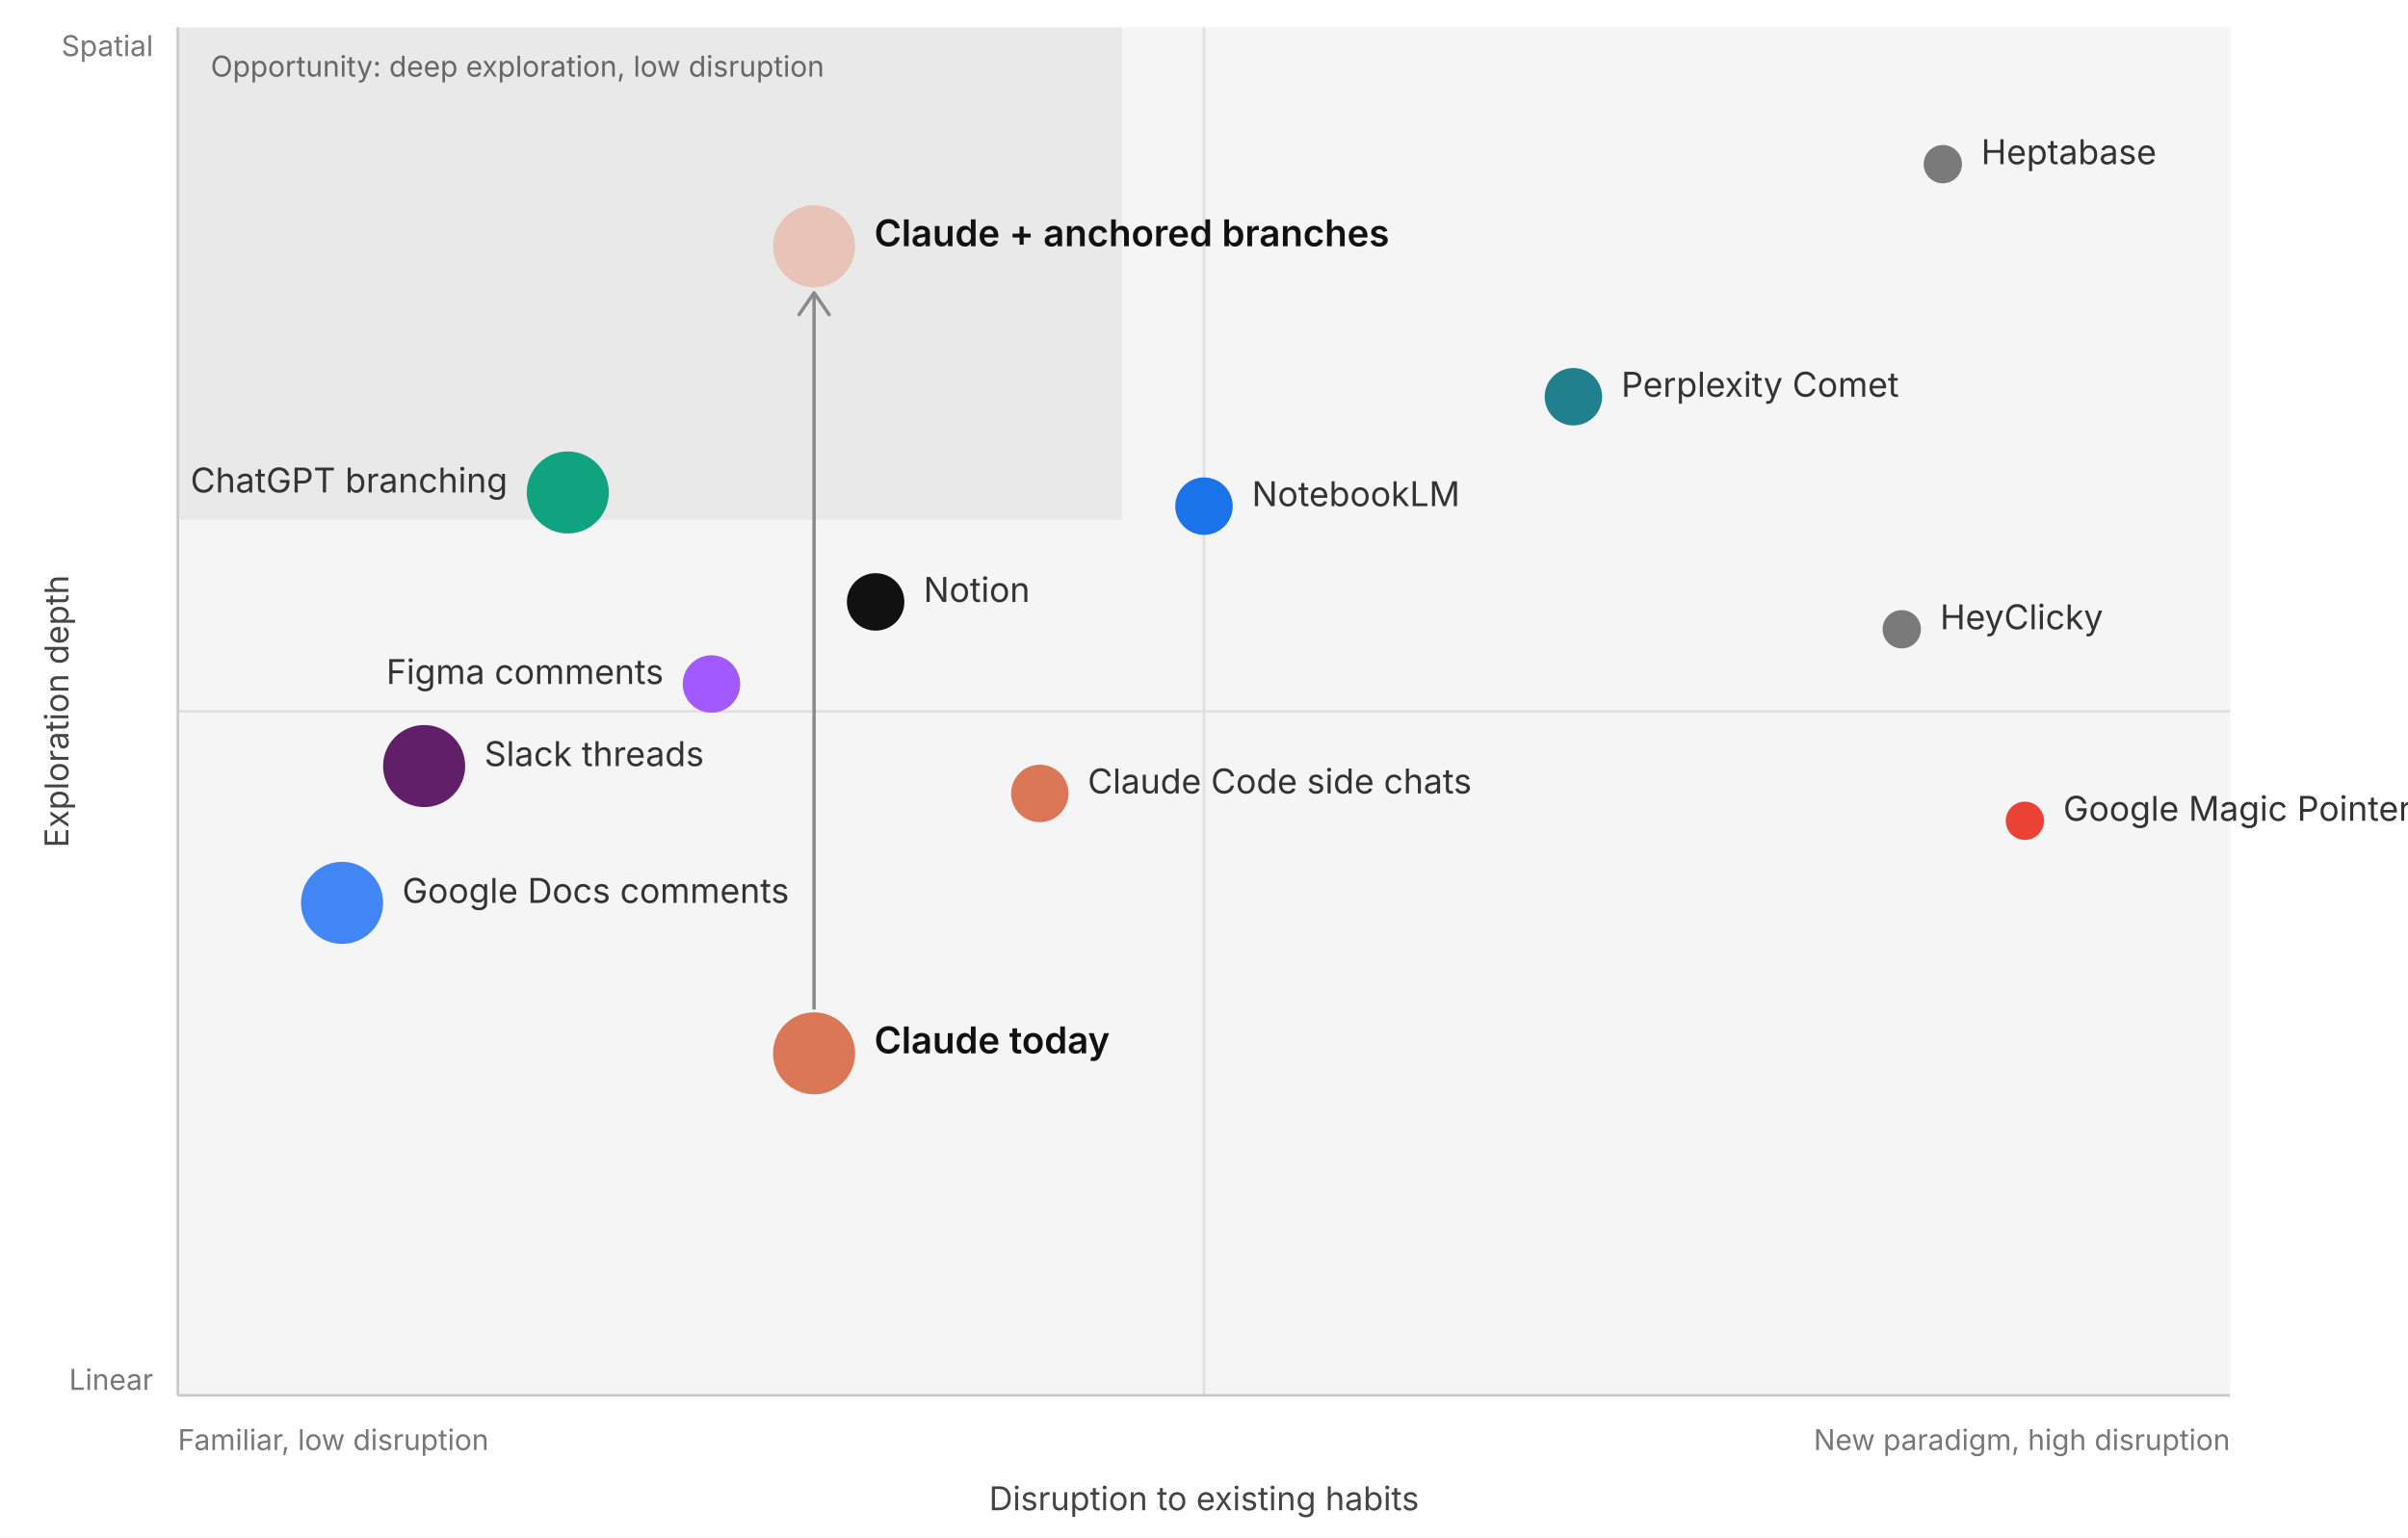
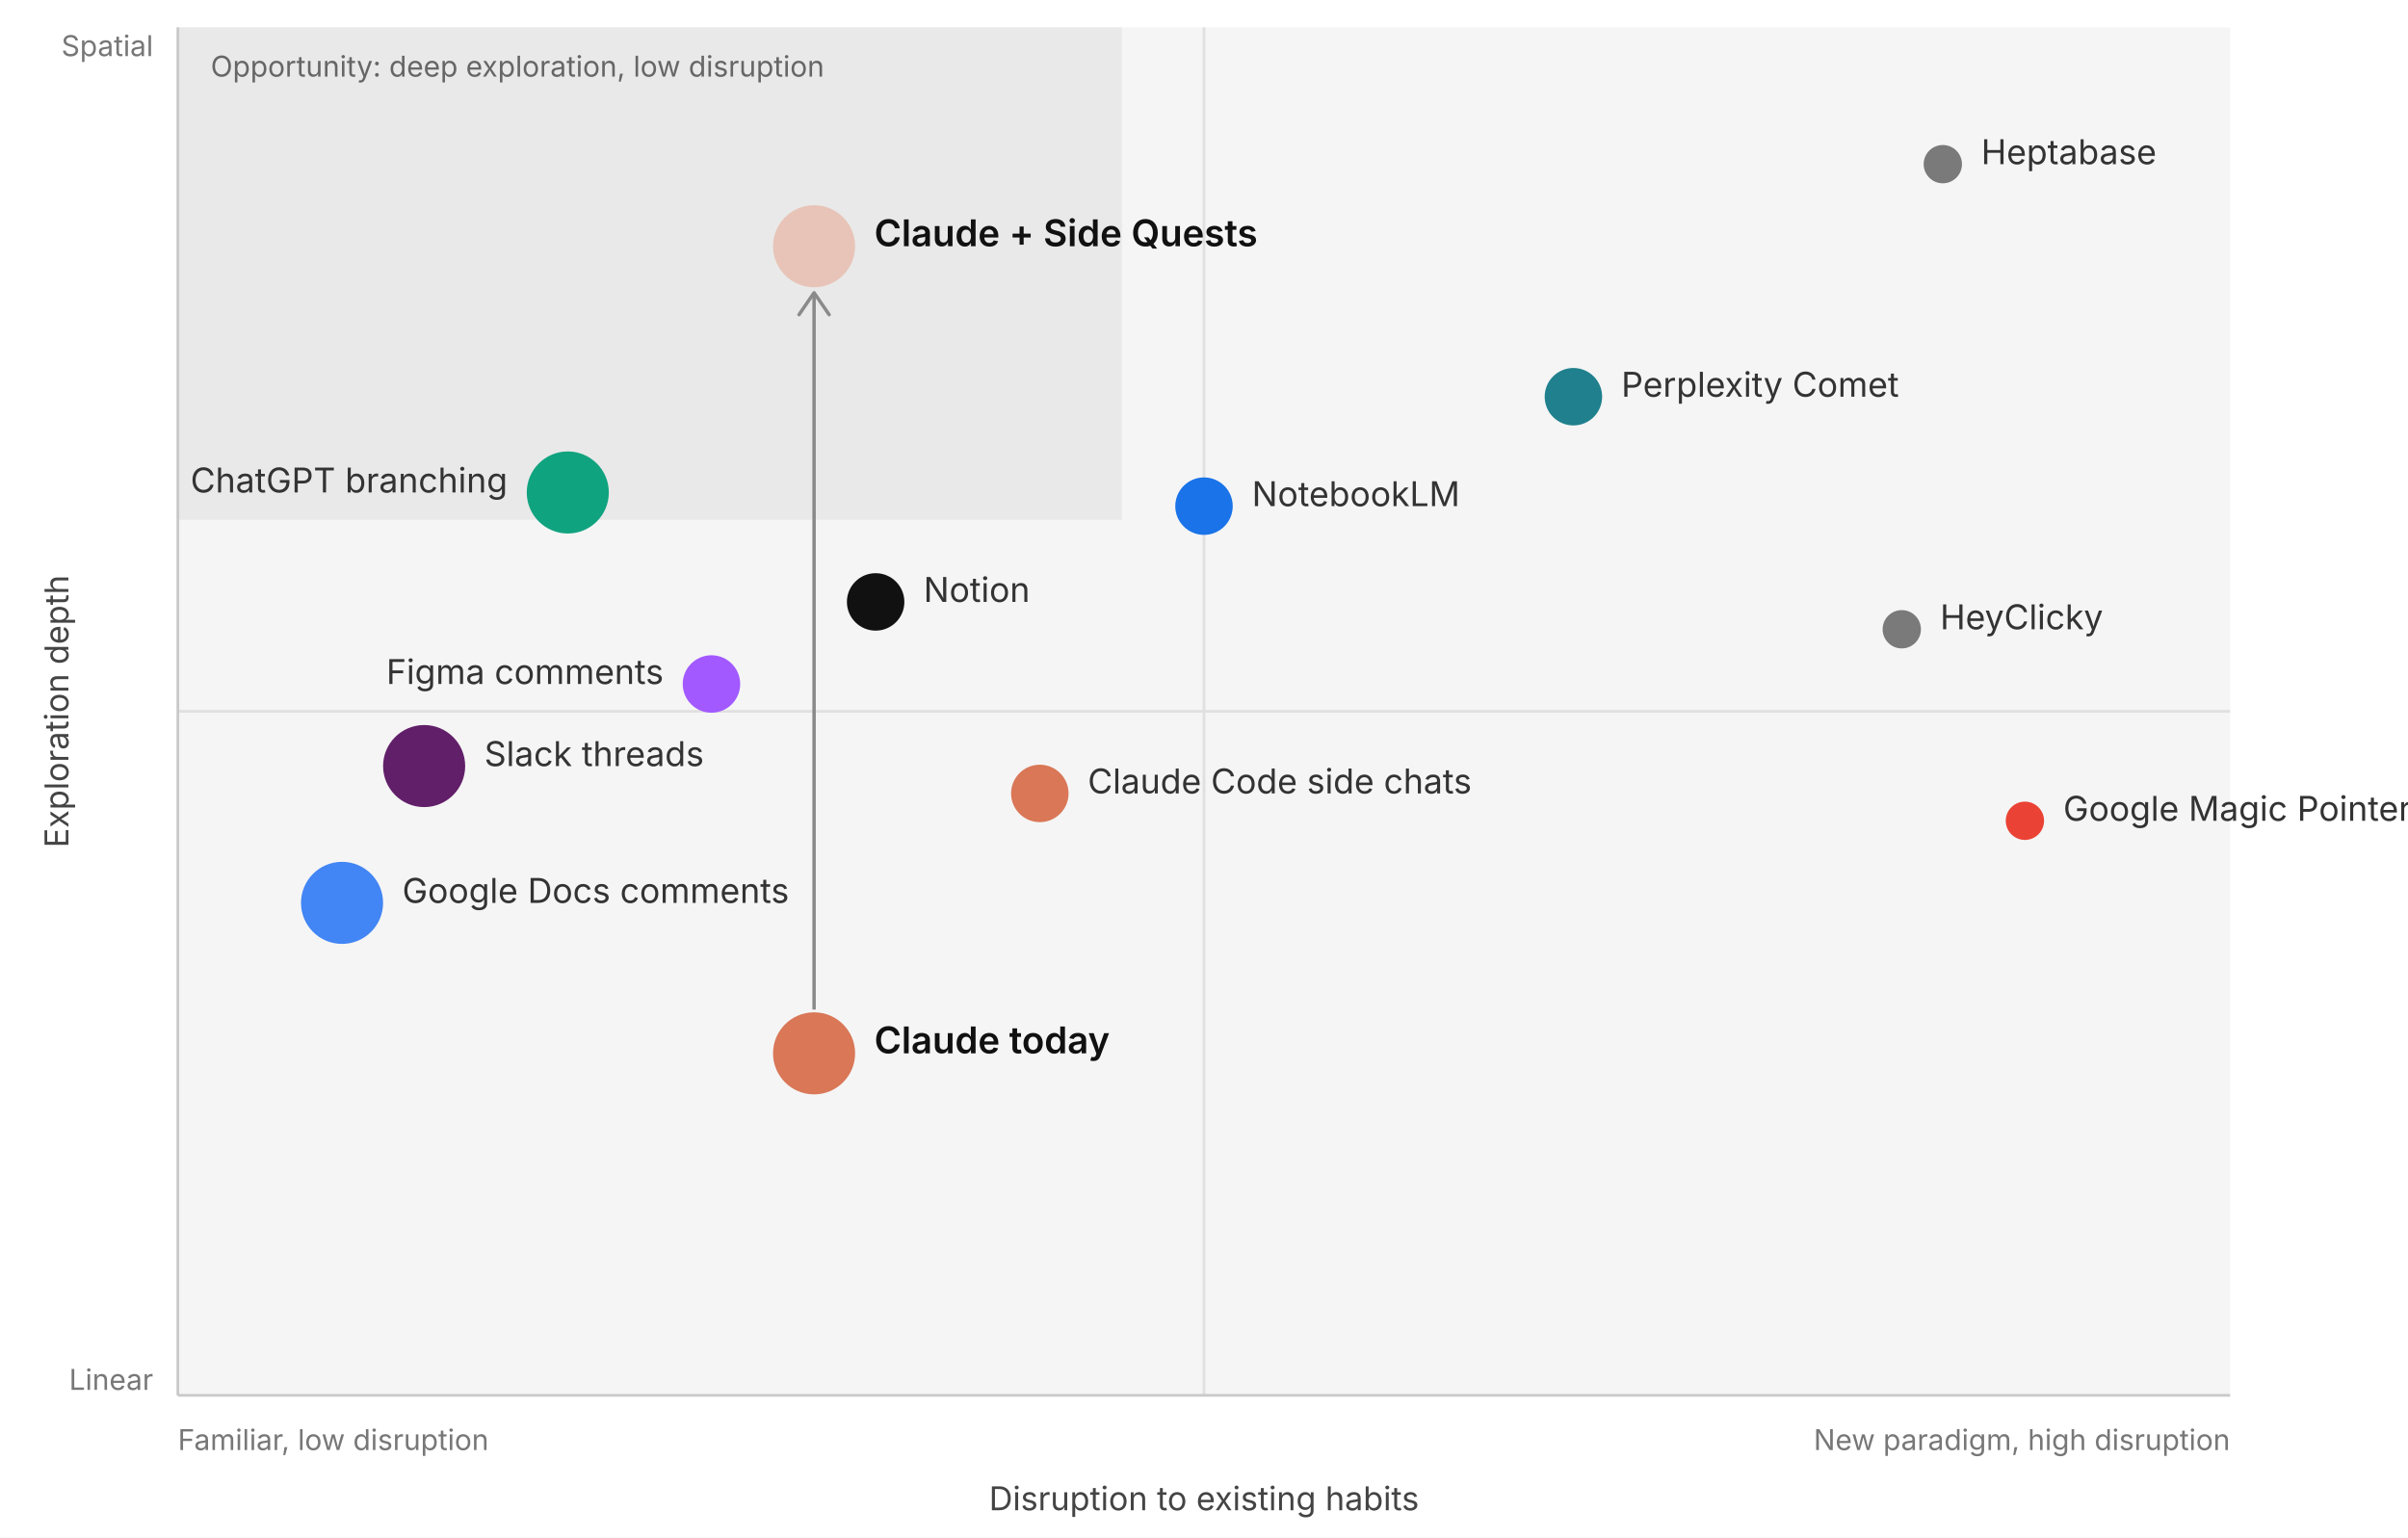
<svg xmlns="http://www.w3.org/2000/svg" viewBox="100 596 1760 1124" font-family="Inter, Helvetica Neue, Helvetica, Arial, sans-serif" role="img" aria-labelledby="t">
  <rect x="100" y="596" width="1760" height="1124" fill="#ffffff" />
  <rect x="230" y="616" width="1500" height="1000" fill="#F5F5F5" />
  <rect x="230" y="616" width="690" height="360" fill="#E9E9E9" />
  <text x="254" y="652" font-size="21" fill="#666">Opportunity: deep exploration, low disruption</text>
  <line x1="230" y1="1116" x2="1730" y2="1116" stroke="#E0E0E0" stroke-width="2" />
  <line x1="980" y1="616" x2="980" y2="1616" stroke="#E0E0E0" stroke-width="2" />
  <line x1="230" y1="1616" x2="1730" y2="1616" stroke="#C9C9C9" stroke-width="2" />
  <line x1="230" y1="616" x2="230" y2="1616" stroke="#C9C9C9" stroke-width="2" />
  <line x1="695" y1="1334" x2="695" y2="812" stroke="#8A8A8A" stroke-width="2.5" />
  <path d="M684 826 L695 810 L706 826" fill="none" stroke="#8A8A8A" stroke-width="2.5" stroke-linecap="round" stroke-linejoin="round" />
  <circle cx="350.0" cy="1256.0" r="30.0" fill="#4285F4" />
  <text x="394" y="1256" font-size="25" font-weight="400" fill="#333" text-anchor="start">Google Docs comments</text>
  <circle cx="410.0" cy="1156.0" r="30.0" fill="#611F69" />
  <text x="454" y="1156" font-size="25" font-weight="400" fill="#333" text-anchor="start">Slack threads</text>
  <circle cx="620.0" cy="1096.0" r="21.0" fill="#A259FF" />
  <text x="585" y="1096" font-size="25" font-weight="400" fill="#333" text-anchor="end">Figma comments</text>
  <circle cx="740.0" cy="1036.0" r="21.0" fill="#111111" />
  <text x="775" y="1036" font-size="25" font-weight="400" fill="#333" text-anchor="start">Notion</text>
  <circle cx="515.0" cy="956.0" r="30.0" fill="#10A37F" />
  <text x="471" y="956" font-size="25" font-weight="400" fill="#333" text-anchor="end">ChatGPT branching</text>
  <circle cx="980.0" cy="966.0" r="21.0" fill="#1A73E8" />
  <text x="1015" y="966" font-size="25" font-weight="400" fill="#333" text-anchor="start">NotebookLM</text>
  <circle cx="1250.0" cy="886.0" r="21.0" fill="#20808D" />
  <text x="1285" y="886" font-size="25" font-weight="400" fill="#333" text-anchor="start">Perplexity Comet</text>
  <circle cx="1520.0" cy="716.0" r="14.0" fill="#7A7A7A" />
  <text x="1548" y="716" font-size="25" font-weight="400" fill="#333" text-anchor="start">Heptabase</text>
  <circle cx="1490.0" cy="1056.0" r="14.0" fill="#7A7A7A" />
  <text x="1518" y="1056" font-size="25" font-weight="400" fill="#333" text-anchor="start">HeyClicky</text>
  <circle cx="1580.0" cy="1196.0" r="14.0" fill="#EA4335" />
  <text x="1608" y="1196" font-size="25" font-weight="400" fill="#333" text-anchor="start">Google Magic Pointer</text>
  <circle cx="860.0" cy="1176.0" r="21.0" fill="#D97757" />
  <text x="895" y="1176" font-size="25" font-weight="400" fill="#333" text-anchor="start">Claude Code side chats</text>
  <circle cx="695.0" cy="1366.0" r="30.0" fill="#D97757" />
  <text x="739" y="1366" font-size="27" font-weight="600" fill="#111" text-anchor="start">Claude today</text>
  <circle cx="695.0" cy="776.0" r="30.0" fill="#E8C4B8" />
-   <text x="739" y="776" font-size="27" font-weight="600" fill="#111" text-anchor="start">Claude + anchored branches</text>
+   <text x="739" y="776" font-size="27" font-weight="600" fill="#111" text-anchor="start">Claude + Side Quests</text>
  <text x="212" y="637" font-size="21" fill="#777" text-anchor="end">Spatial</text>
  <text x="212" y="1612" font-size="21" fill="#777" text-anchor="end">Linear</text>
  <text x="150" y="1116" font-size="24" fill="#444" text-anchor="middle" transform="rotate(-90 150 1116)">Exploration depth</text>
  <text x="230" y="1656" font-size="21" fill="#777">Familiar, low disruption</text>
  <text x="1730" y="1656" font-size="21" fill="#777" text-anchor="end">New paradigm, high disruption</text>
  <text x="980" y="1700" font-size="24" fill="#444" text-anchor="middle">Disruption to existing habits</text>
</svg>
